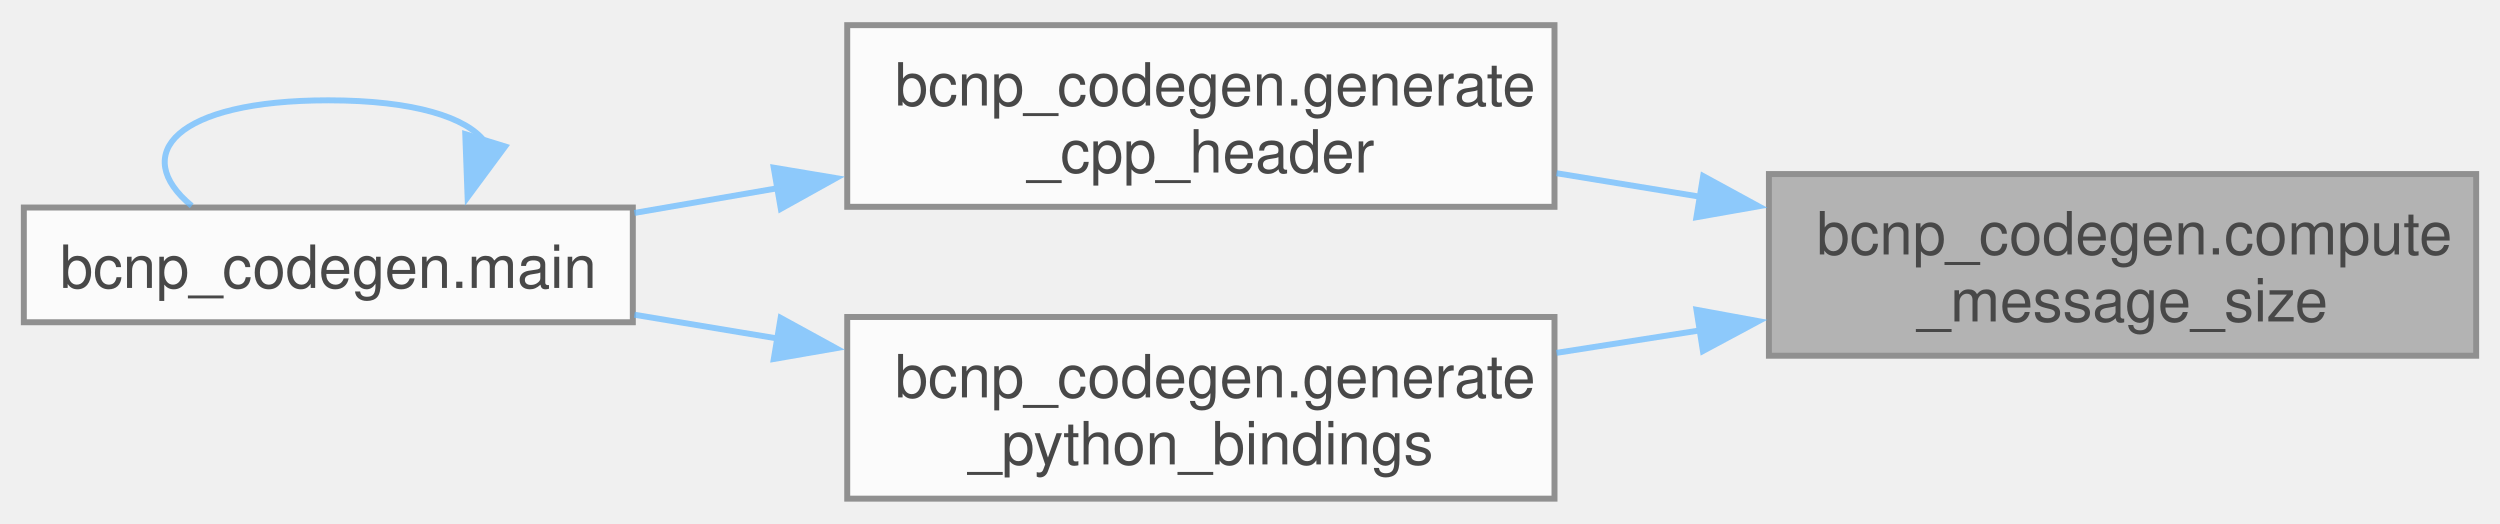
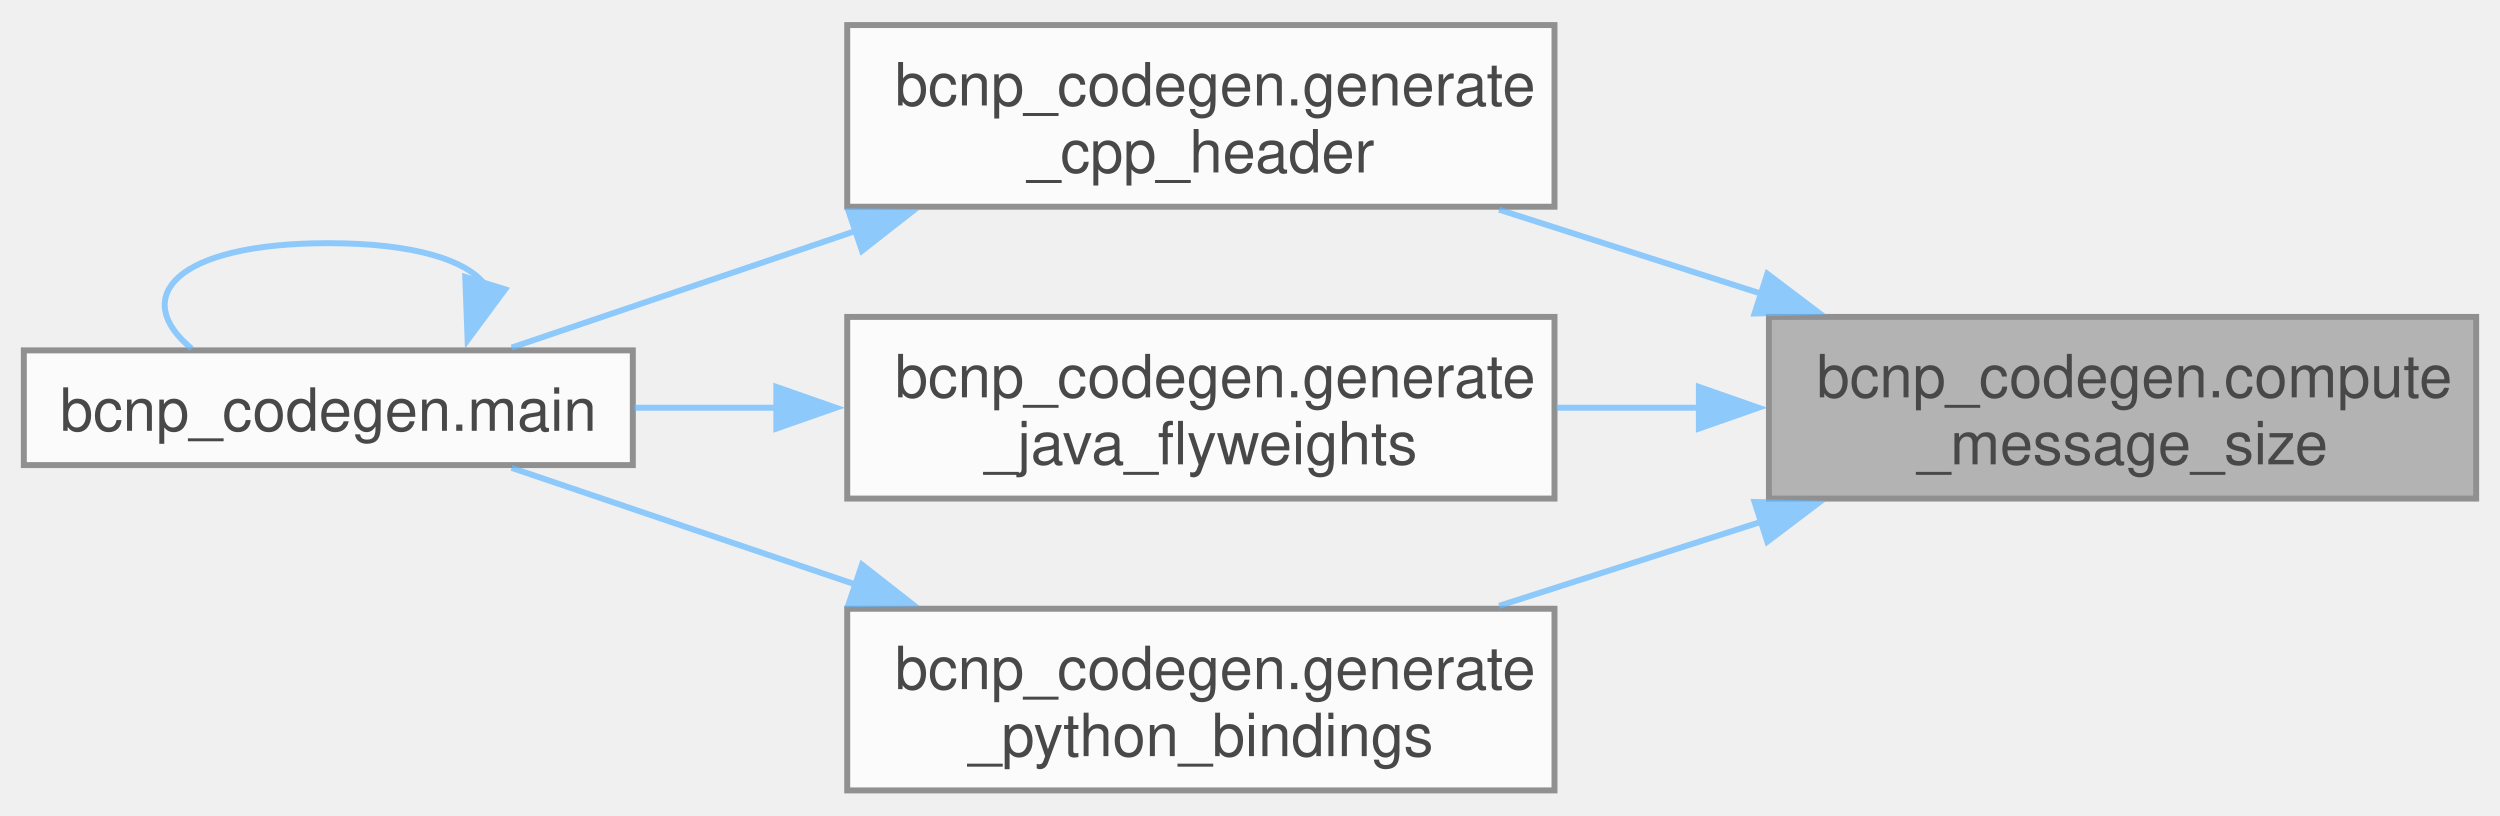
- <svg xmlns="http://www.w3.org/2000/svg" xmlns:xlink="http://www.w3.org/1999/xlink" width="420pt" height="88pt" viewBox="0.00 0.00 419.75 87.50">
+ <svg xmlns="http://www.w3.org/2000/svg" xmlns:xlink="http://www.w3.org/1999/xlink" width="420pt" height="137pt" viewBox="0.00 0.00 419.75 136.50">
  <svg id="main" version="1.1" xml:space="preserve">
    <style type="text/css">
.node, .edge {opacity: 0.7;}
.node.selected, .edge.selected {opacity: 1;}
.edge:hover path { stroke: red; }
.edge:hover polygon { stroke: red; fill: red; }
</style>
    <svg id="graph" class="graph">
-       <g id="graph0" class="graph" transform="scale(1 1) rotate(0) translate(4 83.5)">
+       <g id="graph0" class="graph" transform="scale(1 1) rotate(0) translate(4 132.5)">
        <g id="Node000001" class="node">
          <g id="a_Node000001">
            <a xlink:title=" ">
-               <polygon fill="#999999" stroke="#666666" points="411.75,-54.5 293,-54.5 293,-24 411.75,-24 411.75,-54.5" />
-               <text text-anchor="start" x="301" y="-41" font-family="Helvetica,sans-Serif" font-size="10.00">bcnp_codegen.compute</text>
-               <text text-anchor="middle" x="352.38" y="-29.75" font-family="Helvetica,sans-Serif" font-size="10.00">_message_size</text>
+               <polygon fill="#999999" stroke="#666666" points="411.75,-79.5 293,-79.5 293,-49 411.75,-49 411.75,-79.5" />
+               <text text-anchor="start" x="301" y="-66" font-family="Helvetica,sans-Serif" font-size="10.00">bcnp_codegen.compute</text>
+               <text text-anchor="middle" x="352.38" y="-54.75" font-family="Helvetica,sans-Serif" font-size="10.00">_message_size</text>
            </a>
          </g>
        </g>
        <g id="Node000002" class="node">
          <g id="a_Node000002">
            <a xlink:href="namespacebcnp__codegen.html#a14271e82d9d657419ff293b3c707ef57" target="_top" xlink:title=" ">
-               <polygon fill="white" stroke="#666666" points="257,-79.5 138.25,-79.5 138.25,-49 257,-49 257,-79.5" />
-               <text text-anchor="start" x="146.25" y="-66" font-family="Helvetica,sans-Serif" font-size="10.00">bcnp_codegen.generate</text>
-               <text text-anchor="middle" x="197.62" y="-54.75" font-family="Helvetica,sans-Serif" font-size="10.00">_cpp_header</text>
+               <polygon fill="white" stroke="#666666" points="257,-128.5 138.25,-128.5 138.25,-98 257,-98 257,-128.5" />
+               <text text-anchor="start" x="146.25" y="-115" font-family="Helvetica,sans-Serif" font-size="10.00">bcnp_codegen.generate</text>
+               <text text-anchor="middle" x="197.62" y="-103.75" font-family="Helvetica,sans-Serif" font-size="10.00">_cpp_header</text>
            </a>
          </g>
        </g>
        <g id="edge1_Node000001_Node000002" class="edge">
          <g id="a_edge1_Node000001_Node000002">
            <a xlink:title=" ">
-               <path fill="none" stroke="#63b8ff" d="M281.46,-50.69C273.39,-52.01 265.23,-53.35 257.34,-54.64" />
-               <polygon fill="#63b8ff" stroke="#63b8ff" points="281.96,-54.16 291.26,-49.09 280.83,-47.25 281.96,-54.16" />
+               <path fill="none" stroke="#63b8ff" d="M291.69,-83.4C277.12,-88.07 261.71,-93.01 247.7,-97.51" />
+               <polygon fill="#63b8ff" stroke="#63b8ff" points="292.73,-86.74 301.18,-80.35 290.59,-80.07 292.73,-86.74" />
            </a>
          </g>
        </g>
        <g id="Node000004" class="node">
          <g id="a_Node000004">
+             <a xlink:href="namespacebcnp__codegen.html#a82e8f6b2a4e8697bf79d4c651a7779c2" target="_top" xlink:title=" ">
+               <polygon fill="white" stroke="#666666" points="257,-79.5 138.25,-79.5 138.25,-49 257,-49 257,-79.5" />
+               <text text-anchor="start" x="146.25" y="-66" font-family="Helvetica,sans-Serif" font-size="10.00">bcnp_codegen.generate</text>
+               <text text-anchor="middle" x="197.62" y="-54.75" font-family="Helvetica,sans-Serif" font-size="10.00">_java_flyweights</text>
+             </a>
+           </g>
+         </g>
+         <g id="edge4_Node000001_Node000004" class="edge">
+           <g id="a_edge4_Node000001_Node000004">
+             <a xlink:title=" ">
+               <path fill="none" stroke="#63b8ff" d="M281.46,-64.25C273.39,-64.25 265.23,-64.25 257.34,-64.25" />
+               <polygon fill="#63b8ff" stroke="#63b8ff" points="281.24,-67.75 291.24,-64.25 281.24,-60.75 281.24,-67.75" />
+             </a>
+           </g>
+         </g>
+         <g id="Node000005" class="node">
+           <g id="a_Node000005">
            <a xlink:href="namespacebcnp__codegen.html#affd215d78c16e027dd6be394b339e960" target="_top" xlink:title=" ">
              <polygon fill="white" stroke="#666666" points="257,-30.5 138.25,-30.5 138.25,0 257,0 257,-30.5" />
              <text text-anchor="start" x="146.25" y="-17" font-family="Helvetica,sans-Serif" font-size="10.00">bcnp_codegen.generate</text>
              <text text-anchor="middle" x="197.62" y="-5.75" font-family="Helvetica,sans-Serif" font-size="10.00">_python_bindings</text>
            </a>
          </g>
        </g>
-         <g id="edge4_Node000001_Node000004" class="edge">
-           <g id="a_edge4_Node000001_Node000004">
+         <g id="edge6_Node000001_Node000005" class="edge">
+           <g id="a_edge6_Node000001_Node000005">
            <a xlink:title=" ">
-               <path fill="none" stroke="#63b8ff" d="M281.46,-28.26C273.39,-27 265.23,-25.72 257.34,-24.48" />
-               <polygon fill="#63b8ff" stroke="#63b8ff" points="280.84,-31.71 291.26,-29.8 281.92,-24.79 280.84,-31.71" />
+               <path fill="none" stroke="#63b8ff" d="M291.69,-45.1C277.12,-40.43 261.71,-35.49 247.7,-30.99" />
+               <polygon fill="#63b8ff" stroke="#63b8ff" points="290.59,-48.43 301.18,-48.15 292.73,-41.76 290.59,-48.43" />
            </a>
          </g>
        </g>
        <g id="Node000003" class="node">
          <g id="a_Node000003">
            <a xlink:href="namespacebcnp__codegen.html#a3098a8cf8ab4cd7f48d959546d1249bd" target="_top" xlink:title=" ">
-               <polygon fill="white" stroke="#666666" points="102.25,-48.88 0,-48.88 0,-29.62 102.25,-29.62 102.25,-48.88" />
-               <text text-anchor="middle" x="51.12" y="-35.38" font-family="Helvetica,sans-Serif" font-size="10.00">bcnp_codegen.main</text>
+               <polygon fill="white" stroke="#666666" points="102.25,-73.88 0,-73.88 0,-54.62 102.25,-54.62 102.25,-73.88" />
+               <text text-anchor="middle" x="51.12" y="-60.38" font-family="Helvetica,sans-Serif" font-size="10.00">bcnp_codegen.main</text>
            </a>
          </g>
        </g>
        <g id="edge2_Node000002_Node000003" class="edge">
          <g id="a_edge2_Node000002_Node000003">
            <a xlink:title=" ">
-               <path fill="none" stroke="#63b8ff" d="M126.76,-52.16C118.58,-50.75 110.35,-49.32 102.51,-47.97" />
-               <polygon fill="#63b8ff" stroke="#63b8ff" points="125.91,-55.57 136.36,-53.82 127.1,-48.67 125.91,-55.57" />
+               <path fill="none" stroke="#63b8ff" d="M139.73,-93.96C119.96,-87.25 98.59,-80.01 81.9,-74.35" />
+               <polygon fill="#63b8ff" stroke="#63b8ff" points="138.48,-97.23 149.07,-97.13 140.73,-90.6 138.48,-97.23" />
            </a>
          </g>
        </g>
        <g id="edge3_Node000003_Node000003" class="edge">
          <g id="a_edge3_Node000003_Node000003">
            <a xlink:title=" ">
-               <path fill="none" stroke="#63b8ff" d="M77.39,-59.94C74.37,-63.99 65.61,-66.88 51.12,-66.88 25.37,-66.88 17.73,-57.77 28.19,-49.16" />
-               <polygon fill="#63b8ff" stroke="#63b8ff" points="80.81,-59.13 74.51,-50.61 74.12,-61.2 80.81,-59.13" />
+               <path fill="none" stroke="#63b8ff" d="M77.39,-84.94C74.37,-88.99 65.61,-91.88 51.12,-91.88 25.37,-91.88 17.73,-82.77 28.19,-74.16" />
+               <polygon fill="#63b8ff" stroke="#63b8ff" points="80.81,-84.13 74.51,-75.61 74.12,-86.2 80.81,-84.13" />
            </a>
          </g>
        </g>
        <g id="edge5_Node000004_Node000003" class="edge">
          <g id="a_edge5_Node000004_Node000003">
            <a xlink:title=" ">
-               <path fill="none" stroke="#63b8ff" d="M126.76,-26.85C118.58,-28.21 110.35,-29.58 102.51,-30.88" />
-               <polygon fill="#63b8ff" stroke="#63b8ff" points="127.07,-30.35 136.36,-25.26 125.92,-23.45 127.07,-30.35" />
+               <path fill="none" stroke="#63b8ff" d="M126.48,-64.25C118.39,-64.25 110.27,-64.25 102.51,-64.25" />
+               <polygon fill="#63b8ff" stroke="#63b8ff" points="126.34,-67.75 136.34,-64.25 126.34,-60.75 126.34,-67.75" />
+             </a>
+           </g>
+         </g>
+         <g id="edge7_Node000005_Node000003" class="edge">
+           <g id="a_edge7_Node000005_Node000003">
+             <a xlink:title=" ">
+               <path fill="none" stroke="#63b8ff" d="M139.73,-34.54C119.96,-41.25 98.59,-48.49 81.9,-54.15" />
+               <polygon fill="#63b8ff" stroke="#63b8ff" points="140.73,-37.9 149.07,-31.37 138.48,-31.27 140.73,-37.9" />
            </a>
          </g>
        </g>
      </g>
    </svg>
  </svg>
  <style type="text/css">

[data-mouse-over-selected='false'] { opacity: 0.7; }
[data-mouse-over-selected='true']  { opacity: 1.0; }

</style>
</svg>
